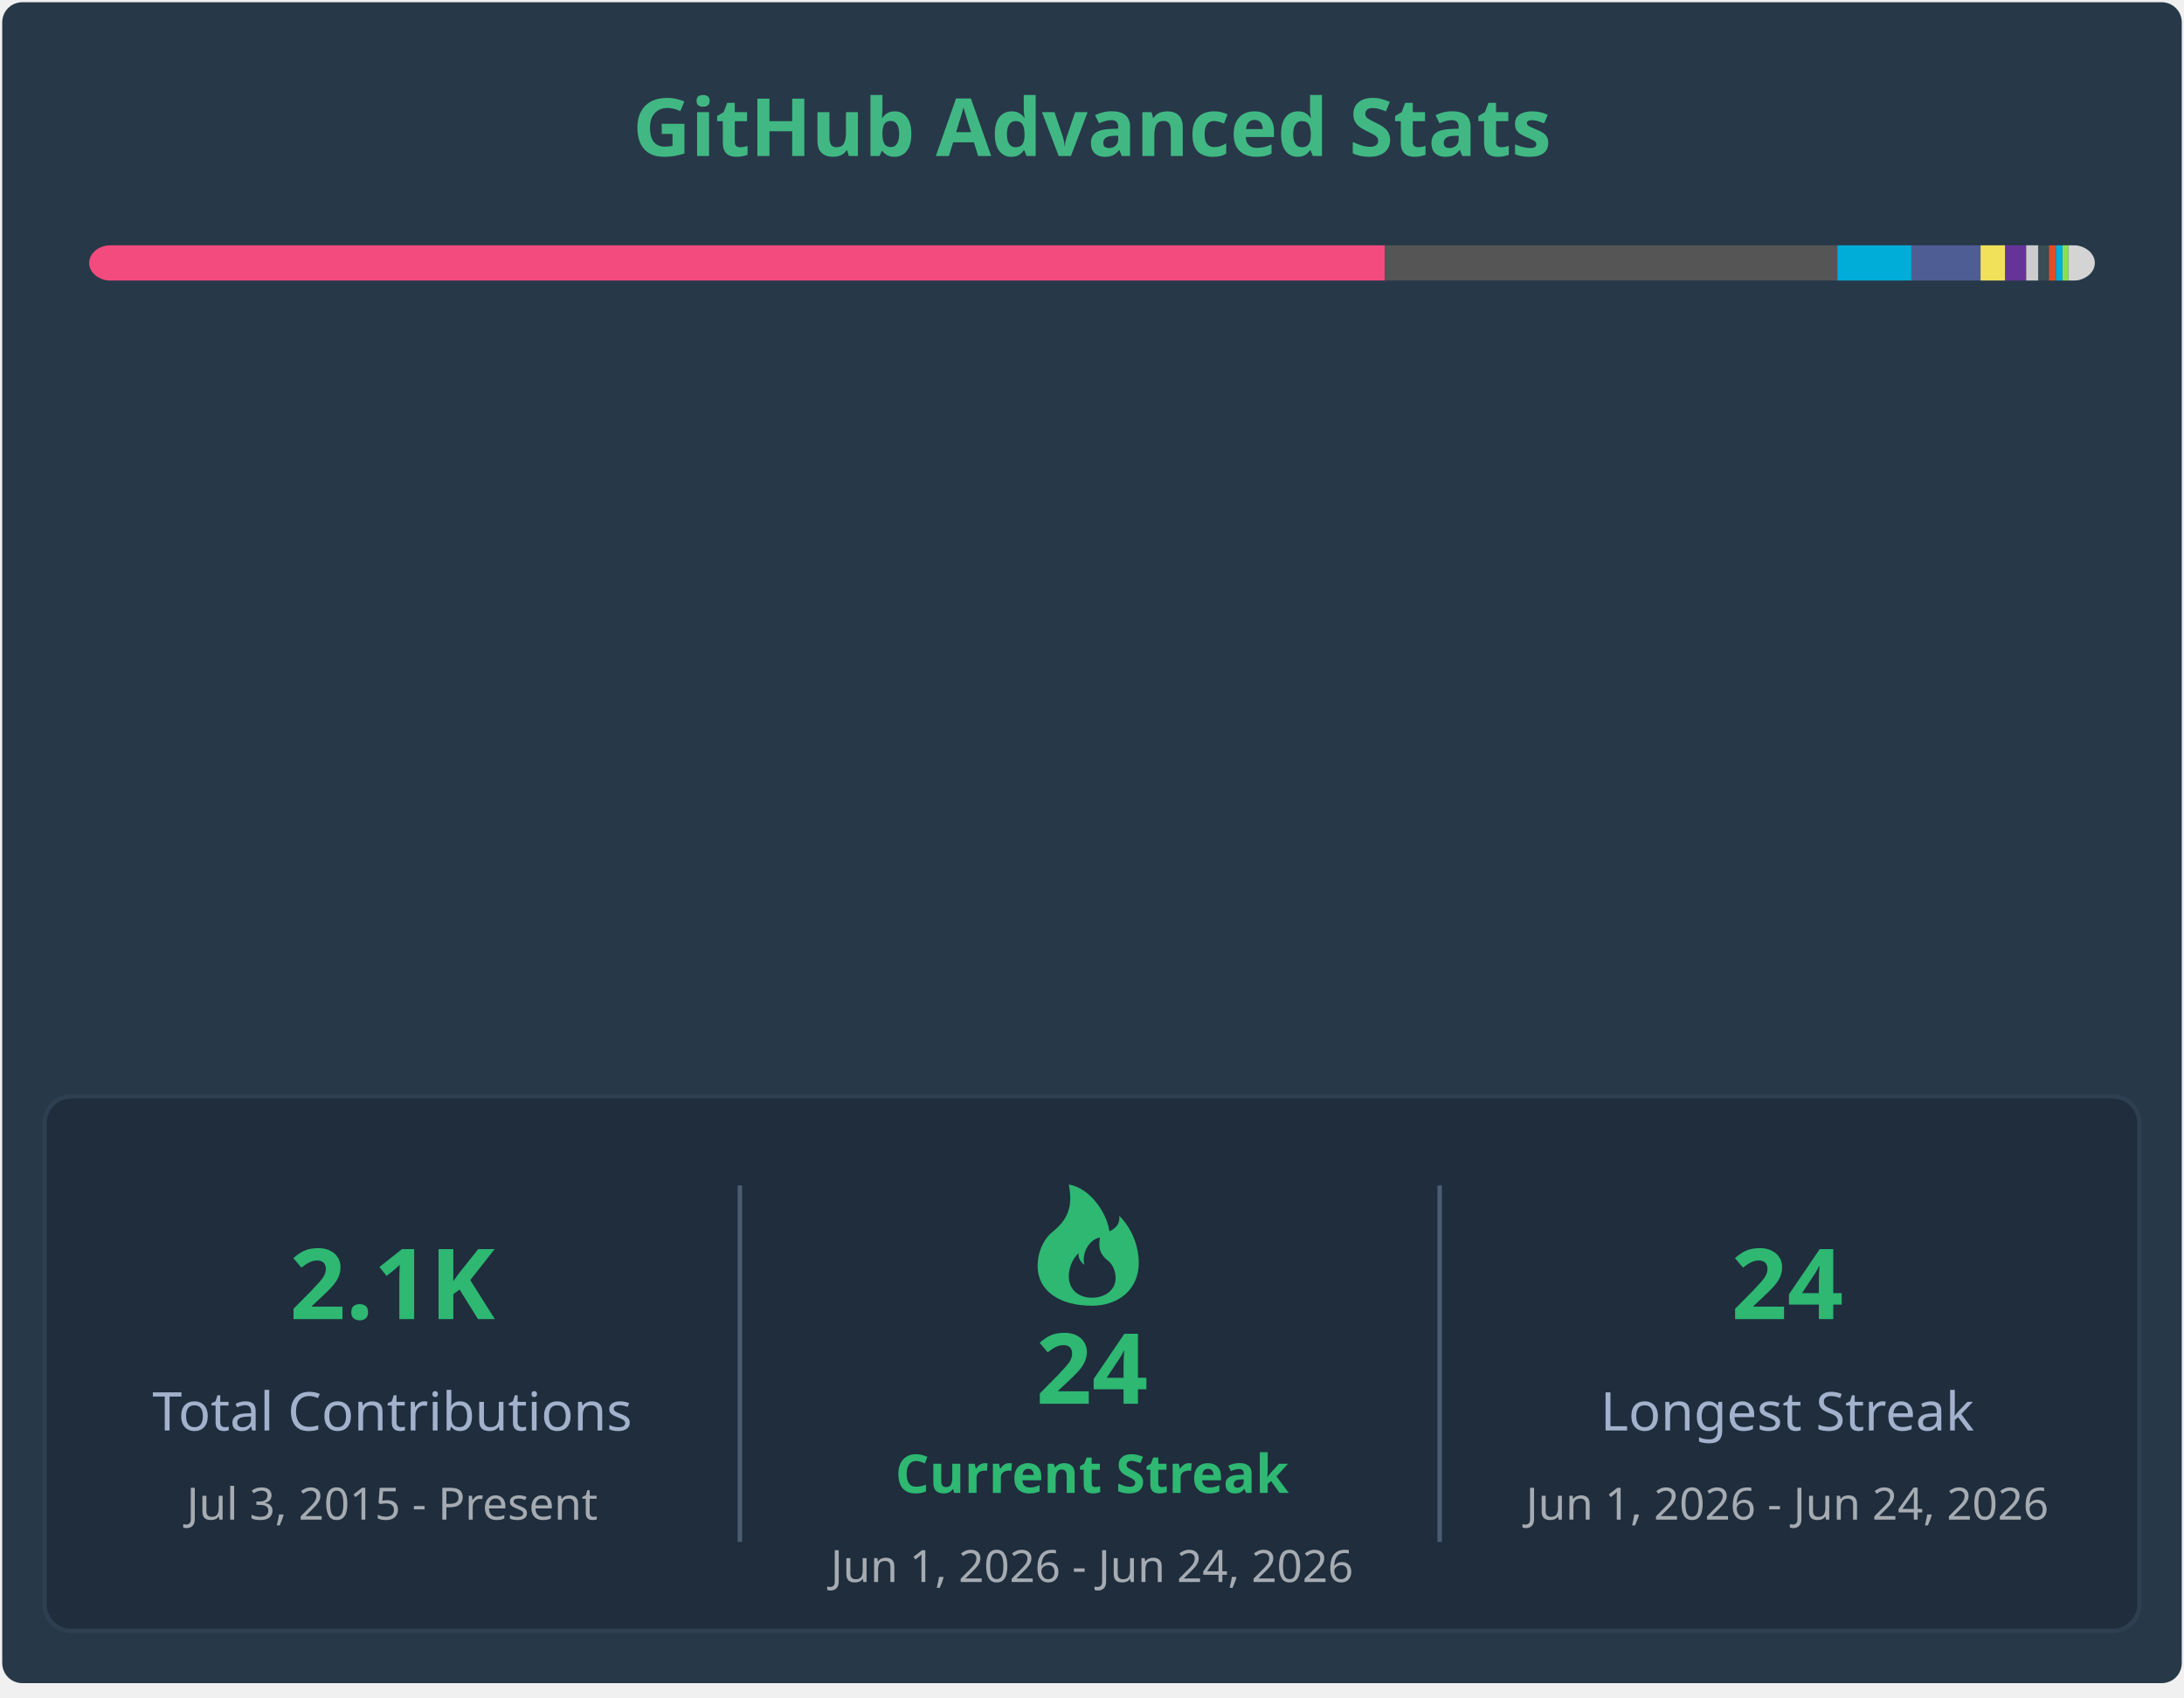
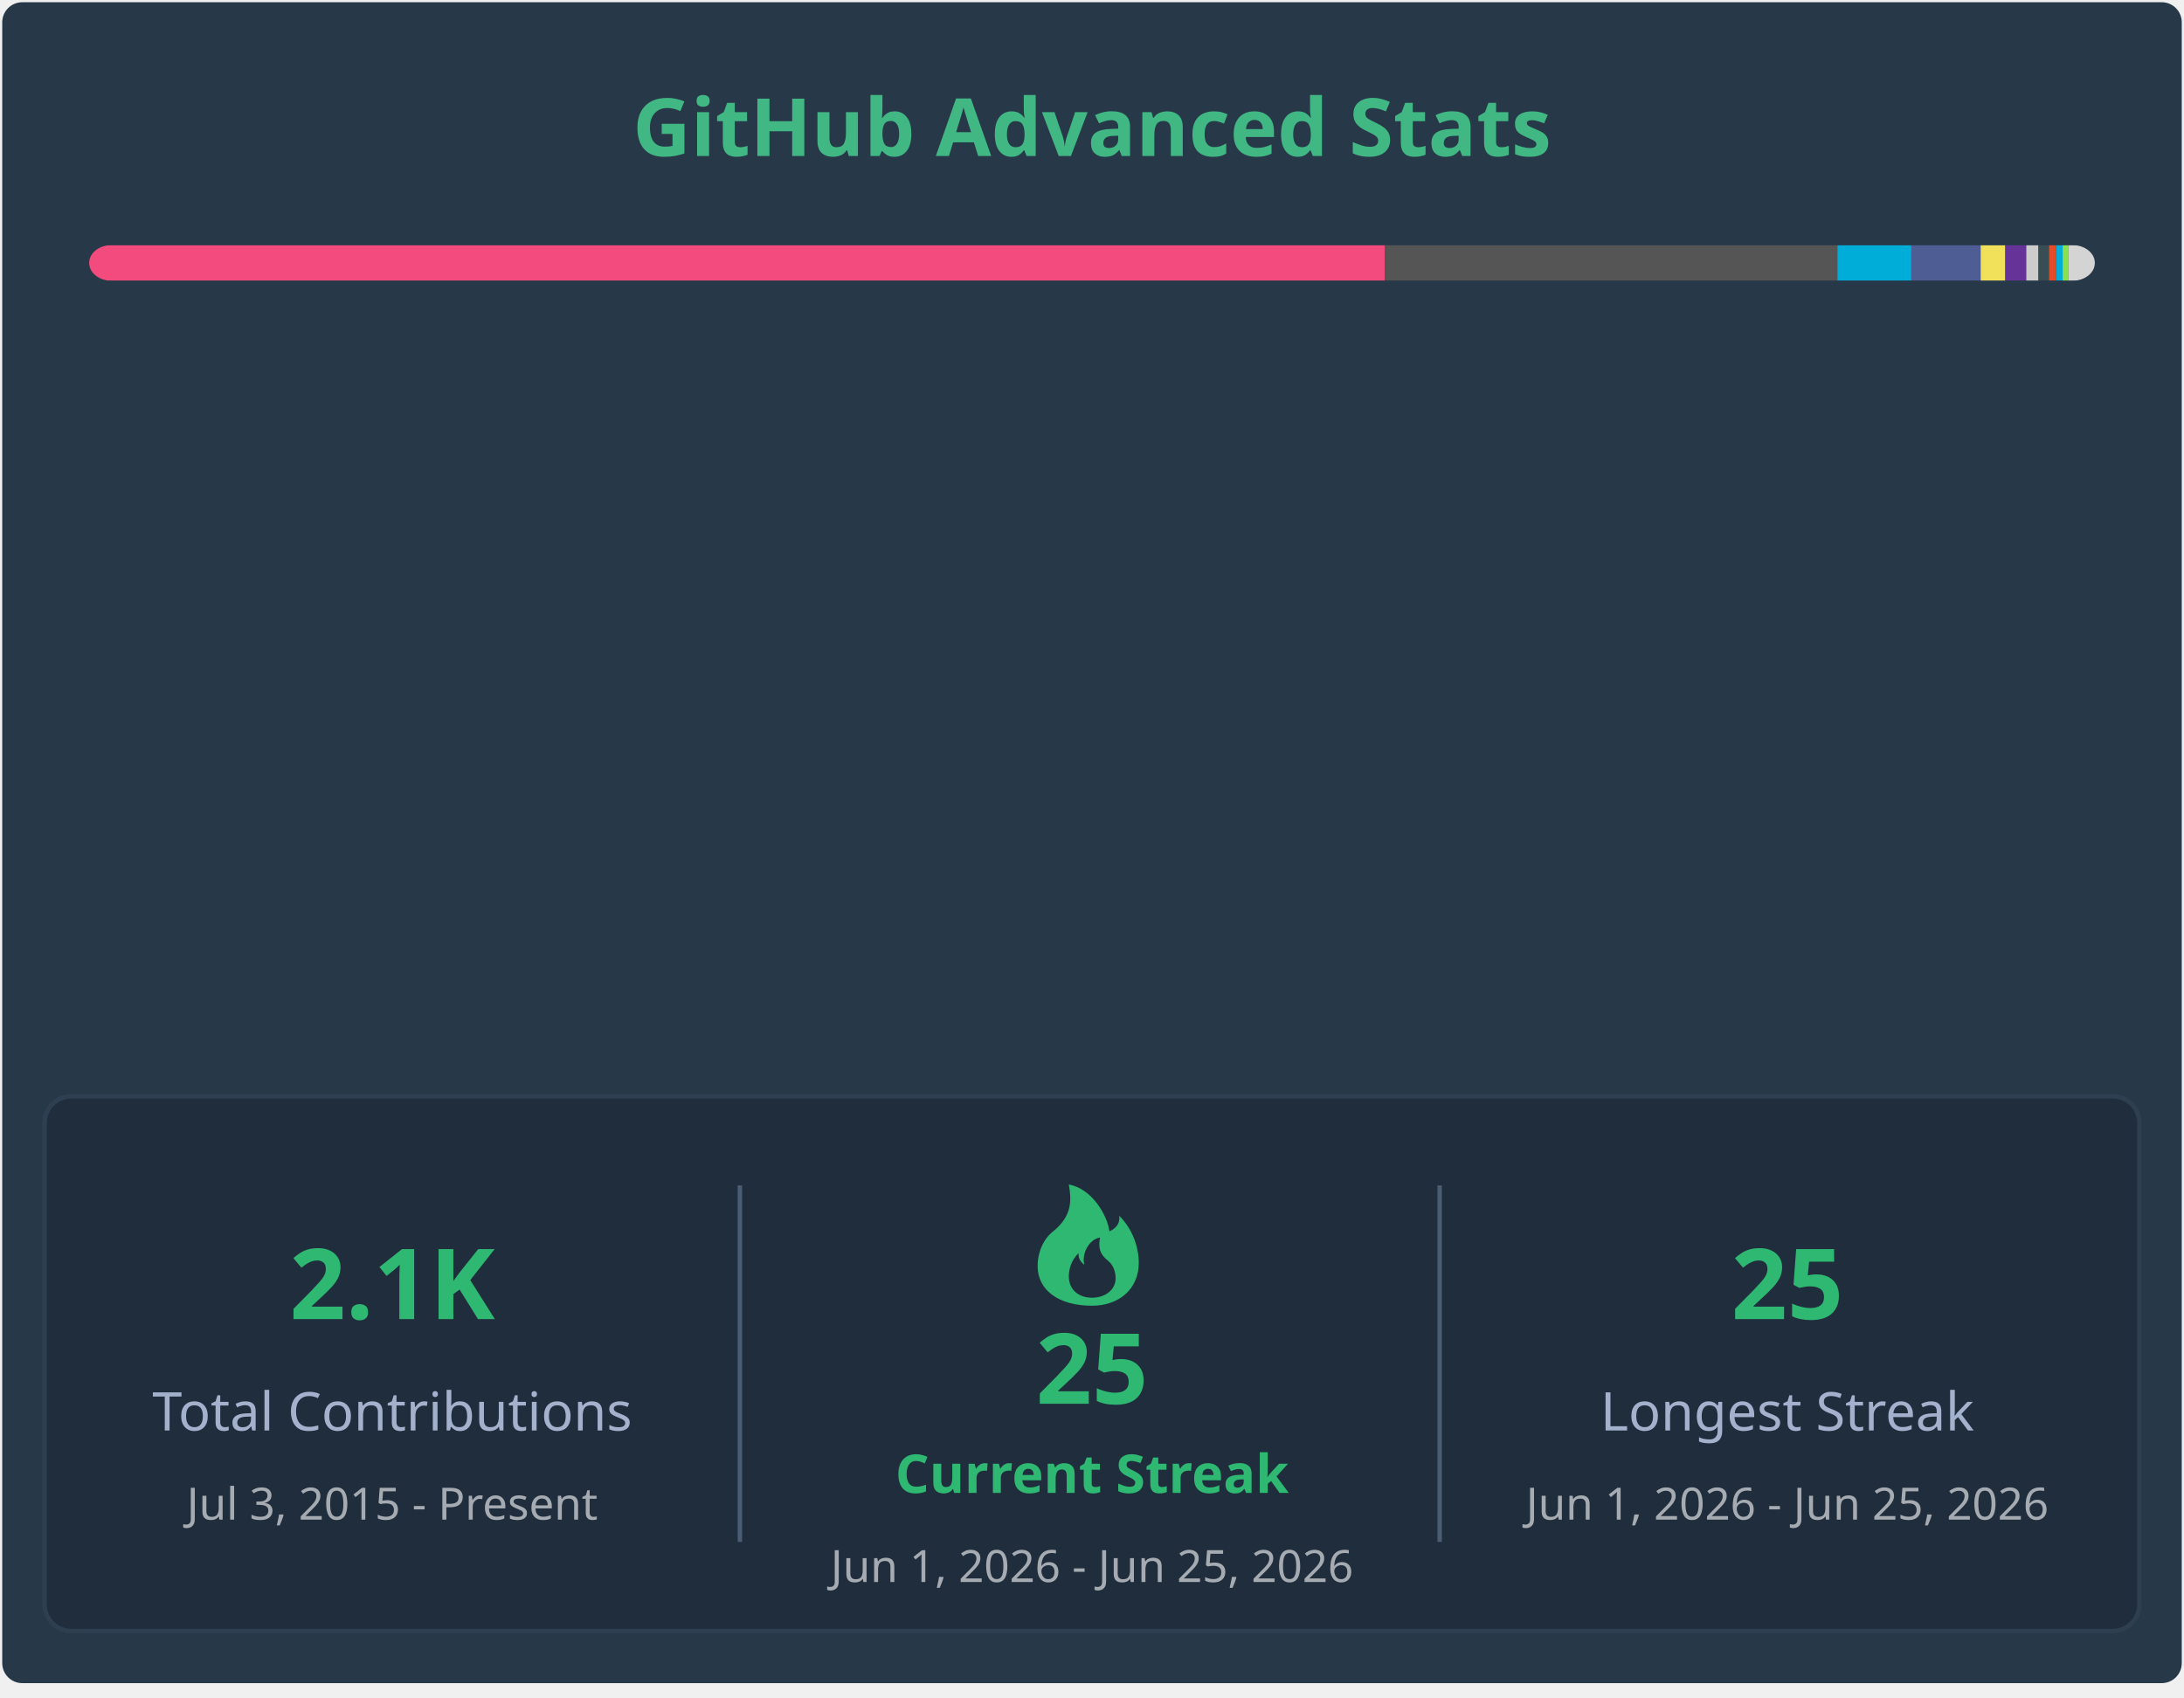
<svg xmlns="http://www.w3.org/2000/svg" width="490" height="381" viewBox="0 0 490 381" fill="none" role="img" aria-labelledby="descId">
  <style>
        .header {
            font: 600 18px 'Segoe UI', Ubuntu, Sans-Serif;
            fill: #41b883;
            animation: fadeInAnimation 0.8s ease-in-out forwards;
        }
        .stat-label {
            font: 600 12px 'Segoe UI', Ubuntu, Sans-Serif;
            fill: #fffefe;
        }
        .stat-value {
            font: 700 12px 'Segoe UI', Ubuntu, Sans-Serif;
            fill: #41b883;
        }
        .lang-name {
            font: 400 11px "Segoe UI", Ubuntu, Sans-Serif;
            fill: #fffefe;
        }
        .stagger {
            opacity: 0;
            animation: fadeInAnimation 0.3s ease-in-out forwards;
        }
        @keyframes fadeInAnimation {
            from { opacity: 0; }
            to { opacity: 1; }
        }
    </style>
  <rect x="0.5" y="0.5" rx="4.5" height="99%" stroke="#e4e2e2" width="489" fill="#273849" stroke-opacity="0" />
  <g transform="translate(245, 35)">
    <text x="0" y="0" class="header" text-anchor="middle">GitHub Advanced Stats</text>
  </g>
  <g transform="translate(20, 55)">
    <mask id="rect-mask">
      <rect x="0" y="0" width="450" height="8" fill="white" rx="5" />
    </mask>
    <rect mask="url(#rect-mask)" x="0" y="0" width="290.686" height="8" fill="#f34b7d" />
    <rect mask="url(#rect-mask)" x="290.686" y="0" width="101.547" height="8" fill="#555555" />
    <rect mask="url(#rect-mask)" x="392.233" y="0" width="16.6" height="8" fill="#00ADD8" />
-     <rect mask="url(#rect-mask)" x="408.833" y="0" width="15.523" height="8" fill="#4F5D95" />
-     <rect mask="url(#rect-mask)" x="424.356" y="0" width="5.533" height="8" fill="#f1e05a" />
-     <rect mask="url(#rect-mask)" x="429.888" y="0" width="4.705" height="8" fill="#663399" />
-     <rect mask="url(#rect-mask)" x="434.593" y="0" width="2.728" height="8" fill="#cccccc" />
-     <rect mask="url(#rect-mask)" x="437.321" y="0" width="2.374" height="8" fill="#384d54" />
-     <rect mask="url(#rect-mask)" x="439.694" y="0" width="1.599" height="8" fill="#e34c26" />
-     <rect mask="url(#rect-mask)" x="441.293" y="0" width="1.455" height="8" fill="#00ADD8" />
-     <rect mask="url(#rect-mask)" x="442.748" y="0" width="1.324" height="8" fill="#89e051" />
-     <rect mask="url(#rect-mask)" x="444.072" y="0" width="5.928" height="8" fill="#d4d4d4" />
+     <rect mask="url(#rect-mask)" x="408.833" y="0" width="15.545" height="8" fill="#4F5D95" />
+     <rect mask="url(#rect-mask)" x="424.377" y="0" width="5.533" height="8" fill="#f1e05a" />
+     <rect mask="url(#rect-mask)" x="429.91" y="0" width="4.705" height="8" fill="#663399" />
+     <rect mask="url(#rect-mask)" x="434.615" y="0" width="2.728" height="8" fill="#cccccc" />
+     <rect mask="url(#rect-mask)" x="437.342" y="0" width="2.374" height="8" fill="#384d54" />
+     <rect mask="url(#rect-mask)" x="439.716" y="0" width="1.599" height="8" fill="#e34c26" />
+     <rect mask="url(#rect-mask)" x="441.315" y="0" width="1.455" height="8" fill="#00ADD8" />
+     <rect mask="url(#rect-mask)" x="442.77" y="0" width="1.324" height="8" fill="#89e051" />
+     <rect mask="url(#rect-mask)" x="444.094" y="0" width="5.906" height="8" fill="#d4d4d4" />
    <g transform="translate(5, 25)">
      <g transform="translate(0, 0)">
        <g transform="translate(0, 0)">
          <g transform="translate(0, 0)" class="stagger" style="animation-delay: 450ms">
            <circle cx="5" cy="6" r="5" fill="#f34b7d" />
            <text x="15" y="10" class="lang-name">C++ 64.60%</text>
          </g>
          <g transform="translate(0, 25)" class="stagger" style="animation-delay: 550ms">
            <circle cx="5" cy="6" r="5" fill="#555555" />
            <text x="15" y="10" class="lang-name">C 22.57%</text>
          </g>
          <g transform="translate(0, 50)" class="stagger" style="animation-delay: 650ms">
            <circle cx="5" cy="6" r="5" fill="#00ADD8" />
            <text x="15" y="10" class="lang-name">Go 3.69%</text>
          </g>
          <g transform="translate(0, 75)" class="stagger" style="animation-delay: 750ms">
            <circle cx="5" cy="6" r="5" fill="#4F5D95" />
            <text x="15" y="10" class="lang-name">PHP 3.45%</text>
          </g>
          <g transform="translate(0, 100)" class="stagger" style="animation-delay: 850ms">
            <circle cx="5" cy="6" r="5" fill="#f1e05a" />
            <text x="15" y="10" class="lang-name">JavaScript 1.23%</text>
          </g>
          <g transform="translate(0, 125)" class="stagger" style="animation-delay: 950ms">
            <circle cx="5" cy="6" r="5" fill="#663399" />
            <text x="15" y="10" class="lang-name">CSS 1.05%</text>
          </g>
        </g>
        <g transform="translate(130, 0)">
          <g transform="translate(0, 0)" class="stagger" style="animation-delay: 450ms">
            <circle cx="5" cy="6" r="5" fill="#cccccc" />
            <text x="15" y="10" class="lang-name">Gettext Catalog 0.61%</text>
          </g>
          <g transform="translate(0, 25)" class="stagger" style="animation-delay: 550ms">
            <circle cx="5" cy="6" r="5" fill="#384d54" />
            <text x="15" y="10" class="lang-name">Dockerfile 0.53%</text>
          </g>
          <g transform="translate(0, 50)" class="stagger" style="animation-delay: 650ms">
            <circle cx="5" cy="6" r="5" fill="#e34c26" />
            <text x="15" y="10" class="lang-name">HTML 0.36%</text>
          </g>
          <g transform="translate(0, 75)" class="stagger" style="animation-delay: 750ms">
            <circle cx="5" cy="6" r="5" fill="#00ADD8" />
            <text x="15" y="10" class="lang-name">Go Template 0.32%</text>
          </g>
          <g transform="translate(0, 100)" class="stagger" style="animation-delay: 850ms">
            <circle cx="5" cy="6" r="5" fill="#89e051" />
            <text x="15" y="10" class="lang-name">Shell 0.29%</text>
          </g>
          <g transform="translate(0, 125)" class="stagger" style="animation-delay: 950ms">
            <circle cx="5" cy="6" r="5" fill="#d4d4d4" />
-             <text x="15" y="10" class="lang-name">Others 1.32%</text>
+             <text x="15" y="10" class="lang-name">Others 1.31%</text>
          </g>
        </g>
      </g>
      <g transform="translate(295, 2)">
        <g transform="translate(0, 2)" class="stagger" style="animation-delay: 0ms">
          <text x="0" y="10" class="stat-label">Total Commits:</text>
-           <text x="115" y="10" class="stat-value">872</text>
+           <text x="115" y="10" class="stat-value">874</text>
        </g>
        <g transform="translate(0, 24)" class="stagger" style="animation-delay: 100ms">
          <text x="0" y="10" class="stat-label">Merged PRs:</text>
          <text x="115" y="10" class="stat-value">137</text>
        </g>
        <g transform="translate(0, 46)" class="stagger" style="animation-delay: 200ms">
          <text x="0" y="10" class="stat-label">Code Reviews:</text>
          <text x="115" y="10" class="stat-value">2</text>
        </g>
        <g transform="translate(0, 68)" class="stagger" style="animation-delay: 300ms">
          <text x="0" y="10" class="stat-label">Total Issues:</text>
          <text x="115" y="10" class="stat-value">108</text>
        </g>
        <g transform="translate(0, 90)" class="stagger" style="animation-delay: 400ms">
          <text x="0" y="10" class="stat-label">Total Stars:</text>
          <text x="115" y="10" class="stat-value">6</text>
        </g>
        <g transform="translate(0, 112)" class="stagger" style="animation-delay: 500ms">
          <text x="0" y="10" class="stat-label">Total Repositories:</text>
          <text x="115" y="10" class="stat-value">14</text>
        </g>
        <g transform="translate(0, 134)" class="stagger" style="animation-delay: 600ms">
          <text x="0" y="10" class="stat-label">Followers:</text>
          <text x="115" y="10" class="stat-value">9</text>
        </g>
      </g>
    </g>
  </g>
  <g transform="translate(10, 246)">
    <rect width="470" height="120" rx="6" fill="#1f2d3d" stroke="#2e3f51" stroke-width="1" />
    <g transform="translate(0, 20)">
      <text x="78" y="30" fill="#2eb872" font-family="Segoe UI, Ubuntu, sans-serif" font-weight="bold" font-size="22px" text-anchor="middle">
                2.1K
            </text>
      <text x="78" y="55" fill="#a4b1cd" font-family="Segoe UI, Ubuntu, sans-serif" font-size="12px" text-anchor="middle">
                Total Contributions
            </text>
      <text x="78" y="75" fill="#ffffff" opacity="0.6" font-family="Segoe UI, Ubuntu, sans-serif" font-size="10px" text-anchor="middle">
                Jul  3, 2015 - Present
            </text>
    </g>
    <line x1="156" y1="20" x2="156" y2="100" stroke="#4b5d73" stroke-width="1" />
    <g transform="translate(156, 15)">
      <path d="M79,32 C84.8,32 89.5,28.5 89.5,22.3 C89.5,19.7 88.6,15.3 85.1,11.8 C85.5,14.4 82.9,15.3 82.9,15.3 C82.5,11.8 79,5.7 73.8,4.8 C74.4,8.3 74.6,11.8 70.3,15.3 C68.1,17 66.8,20 66.8,23.1 C66.8,28.5 71.5,32 79,32 M79,30.2 C76.1,30.2 73.8,28.5 73.8,25.4 C73.8,24.1 74.2,21.9 76,20.2 C75.8,21.9 77.3,22.8 77.3,22.8 C76.6,20.6 78.2,17.1 80.8,16.7 C80.5,18.4 80.4,20.2 82.6,21.9 C83.7,22.8 84.3,24.3 84.3,25.8 C84.3,28.5 81.9,30.2 79,30.2" fill="#2eb872" />
      <text x="79" y="54" fill="#2eb872" font-family="Segoe UI, Ubuntu, sans-serif" font-weight="bold" font-size="22px" text-anchor="middle">
-                 24
+                 25
            </text>
      <text x="79" y="74" fill="#2eb872" font-family="Segoe UI, Ubuntu, sans-serif" font-weight="bold" font-size="12px" text-anchor="middle">
                Current Streak
            </text>
      <text x="79" y="94" fill="#ffffff" opacity="0.6" font-family="Segoe UI, Ubuntu, sans-serif" font-size="10px" text-anchor="middle">
-                 Jun  1, 2026 - Jun 24, 2026
+                 Jun  1, 2026 - Jun 25, 2026
            </text>
    </g>
    <line x1="313" y1="20" x2="313" y2="100" stroke="#4b5d73" stroke-width="1" />
    <g transform="translate(313, 20)">
      <text x="78" y="30" fill="#2eb872" font-family="Segoe UI, Ubuntu, sans-serif" font-weight="bold" font-size="22px" text-anchor="middle">
-                 24
+                 25
            </text>
      <text x="78" y="55" fill="#a4b1cd" font-family="Segoe UI, Ubuntu, sans-serif" font-size="12px" text-anchor="middle">
                Longest Streak
            </text>
      <text x="78" y="75" fill="#ffffff" opacity="0.6" font-family="Segoe UI, Ubuntu, sans-serif" font-size="10px" text-anchor="middle">
-                 Jun  1, 2026 - Jun 24, 2026
+                 Jun  1, 2026 - Jun 25, 2026
            </text>
    </g>
  </g>
</svg>
